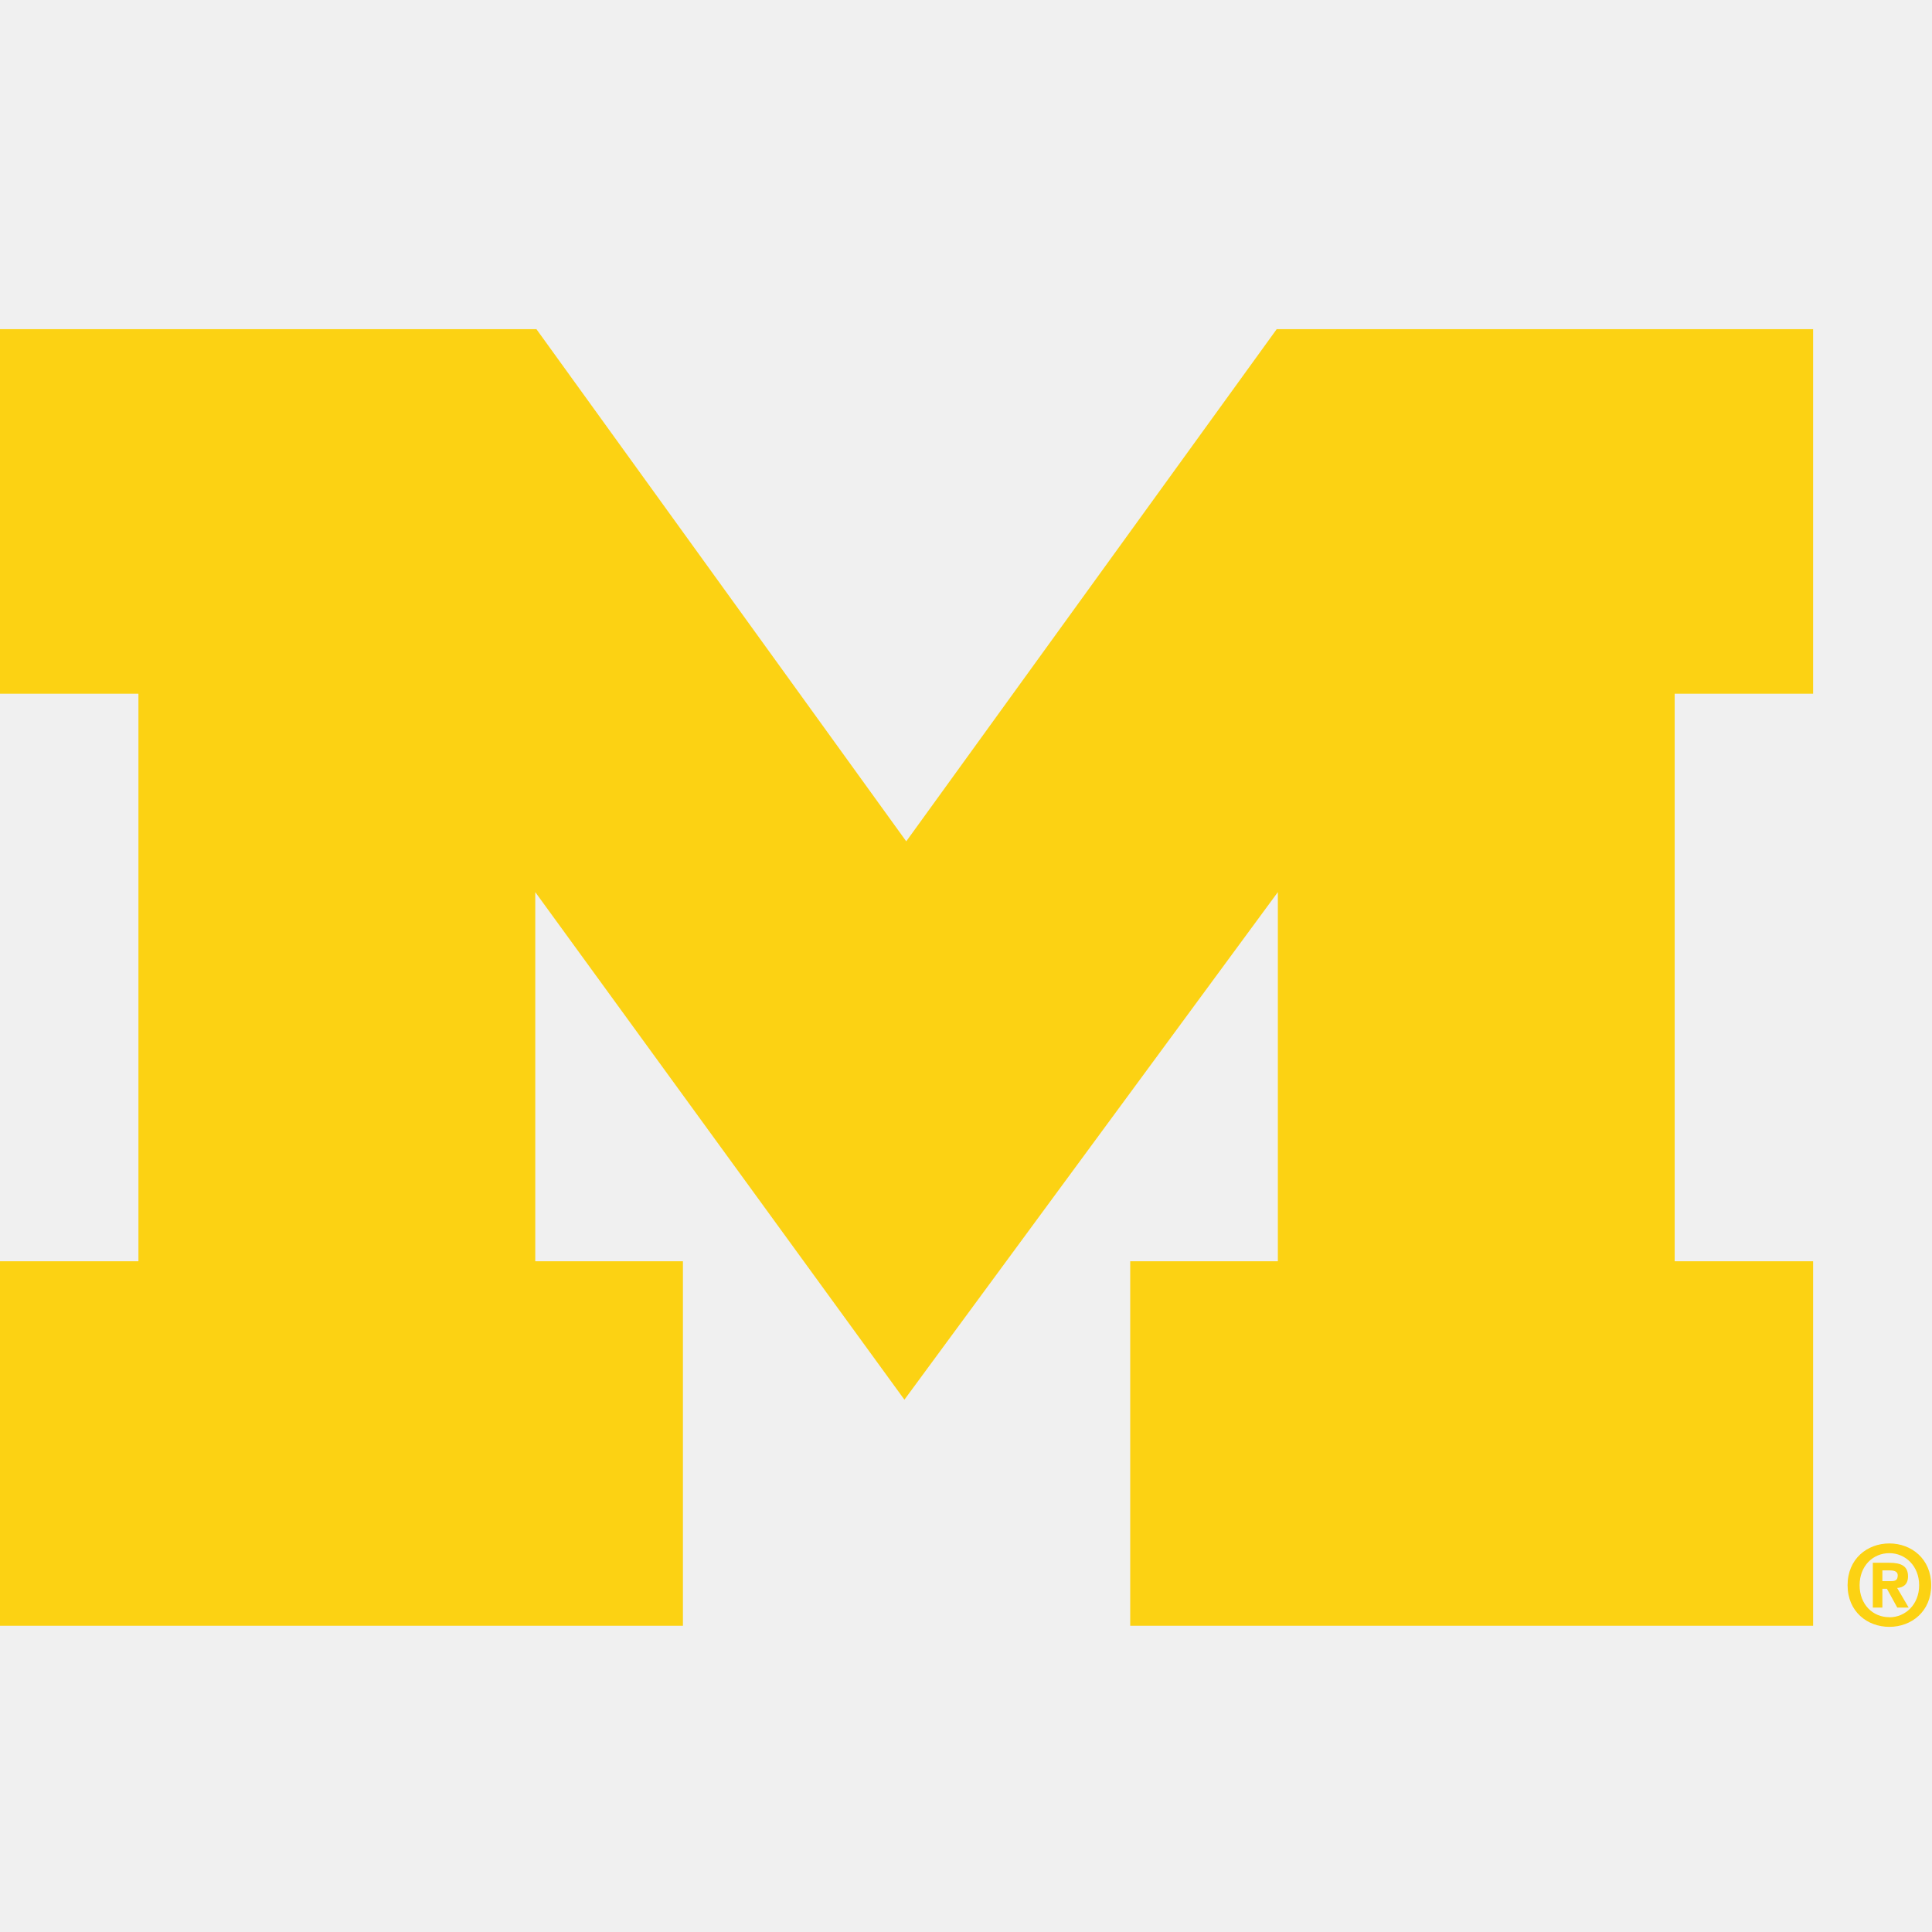
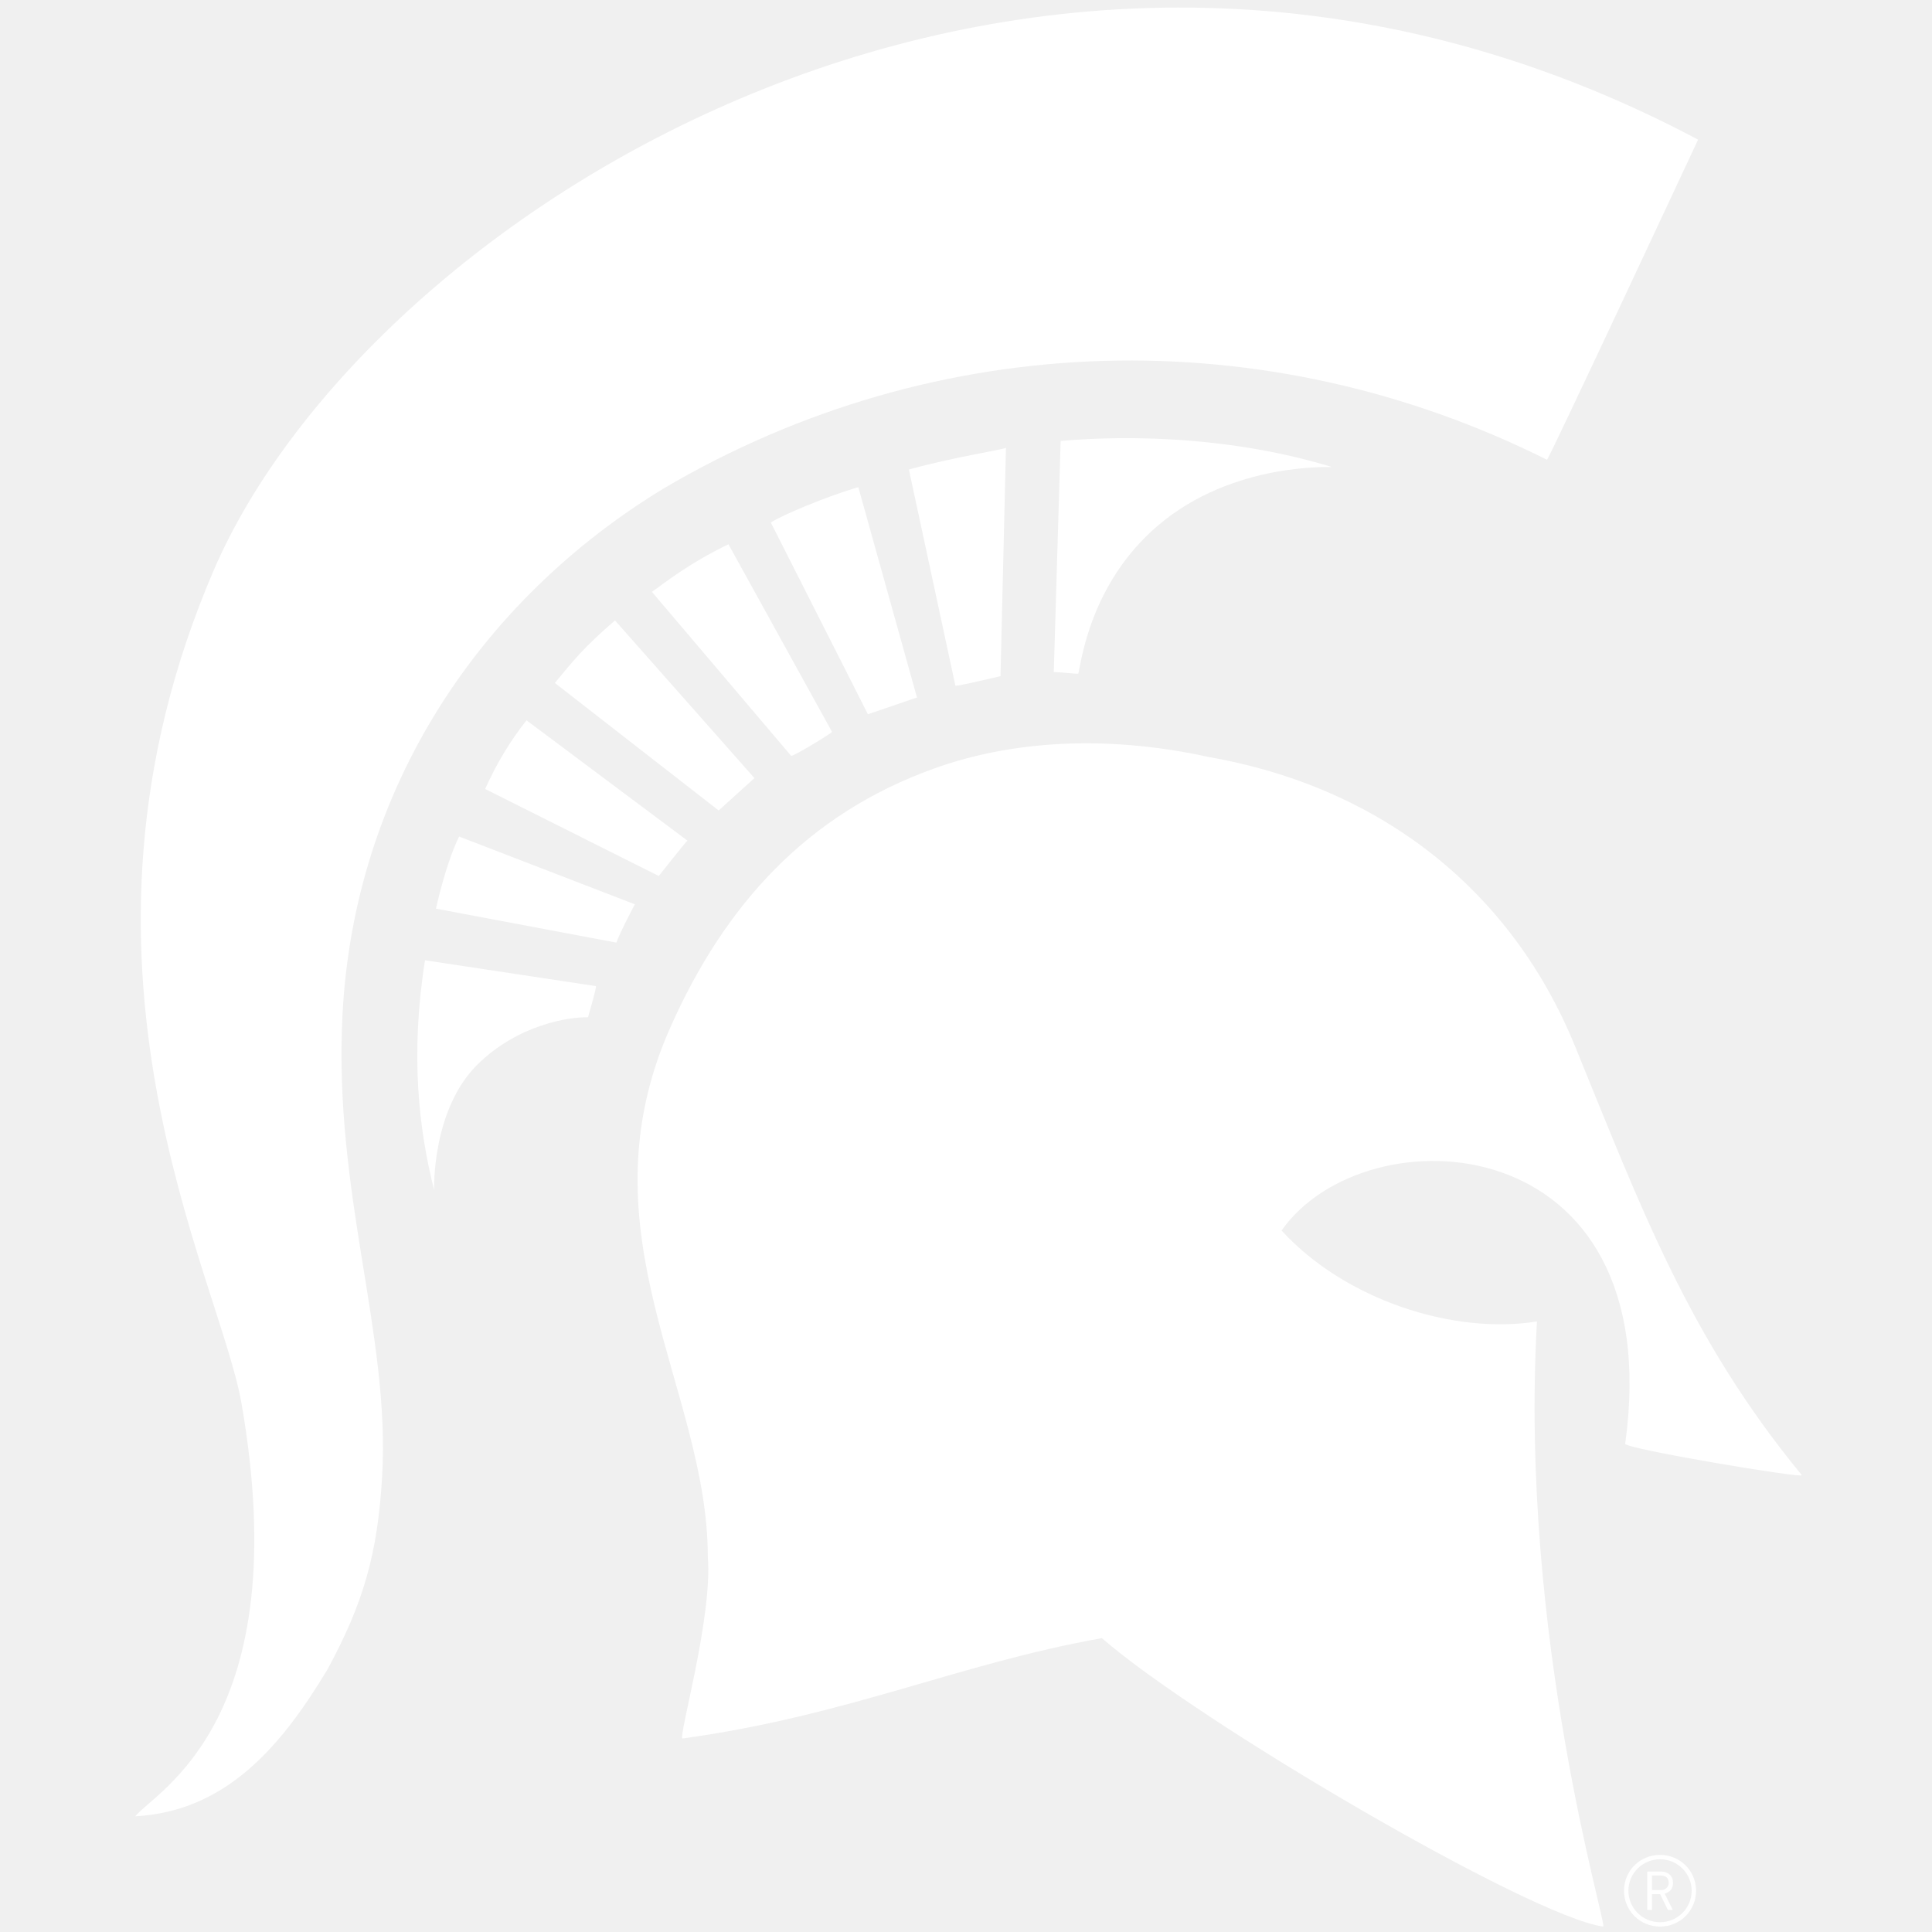
<svg xmlns="http://www.w3.org/2000/svg" width="200px" height="200px" viewBox="0 0 200 200" version="1.1">
-   <g id="michigan" stroke="none" stroke-width="1" fill="none" fill-rule="evenodd">
-     <g id="michigan_BGD" transform="translate(0, -0)" fill="#FCD213">
-       <g id="michigan" transform="translate(0, 32)">
-         <g id="g10" transform="translate(100, 68.4115) scale(-1, 1) rotate(-180) translate(-100, -68.4115) translate(0, 0.411498)" fill-rule="nonzero">
+   <g id="michigan-st" stroke="none" stroke-width="1" fill="none" fill-rule="evenodd">
+     <g id="michigan-st_BGD" transform="translate(-0, 0)" fill="#FFFFFF">
+       <g id="michigan-st" transform="translate(14, 0)">
+         <g id="g10" transform="translate(86.5, 99.87641) scale(-1, 1) rotate(-180) translate(-86.5, -99.87641) translate(0, 0.313092)" fill-rule="nonzero">
          <g id="g12">
-             <g id="g14" transform="translate(0, 0.103634)">
-               <polyline id="path16" points="93.625 23.413 55.411 75.957 55.411 37.744 70.696 37.744 70.696 0.007 0 0.007 0 37.744 14.33 37.744 14.33 96.497 0 96.497 0 134.234 55.53 134.234 93.814 81.213 132.164 134.234 187.693 134.234 187.693 96.497 173.363 96.497 173.363 37.744 187.693 37.744 187.693 0.007 116.999 0.007 116.999 37.744 132.283 37.744 132.283 75.957 93.625 23.413" />
-             </g>
-             <g id="g18" transform="translate(191.257, 0)">
-               <path d="M7.413,4.309 C7.413,2.323 5.996,0.99 4.327,0.99 L4.327,1.001 C2.617,0.99 1.249,2.323 1.249,4.309 C1.249,6.292 2.617,7.629 4.327,7.629 C5.996,7.629 7.413,6.292 7.413,4.309 Z M8.659,4.309 C8.659,7.039 6.614,8.635 4.327,8.635 C2.04,8.635 0.004,7.039 0.004,4.309 C0.004,1.583 2.04,0 4.327,0 C6.614,0 8.659,1.583 8.659,4.309 Z M3.607,3.944 L4.076,3.944 L5.149,1.993 L6.329,1.993 L5.138,4.024 C5.757,4.069 6.261,4.378 6.261,5.232 C6.261,6.292 5.55,6.633 4.348,6.633 L2.617,6.633 L2.617,1.993 L3.607,1.993 L3.607,3.944 Z M3.607,4.732 L3.607,5.846 L4.304,5.846 C4.68,5.846 5.194,5.811 5.194,5.335 C5.194,4.823 4.932,4.732 4.486,4.732 L3.607,4.732 L3.607,4.732 Z" id="path20" />
-             </g>
+             <path d="M161.785,184.986 C161.785,184.986 146.284,151.775 146.144,151.846 C117.171,166.342 83.138,165.631 54.689,148.868 C35.719,137.333 22.65,117.866 21.455,94.375 C20.511,75.811 26.409,61.407 25.559,46.607 C25.097,38.558 23.592,33.426 19.901,26.62 C15.163,18.754 9.484,11.942 0,11.416 C2.11,14.036 16.751,21.217 10.993,54.195 C8.71,67.274 -9.361,99.701 8.104,140.358 C24.056,177.48 93.056,221.461 161.785,184.986" id="path14" />
+             <path d="M82.725,119.893 C91.662,123.096 101.672,123.156 111.163,121.066 C129.074,117.92 142.483,107.169 149.019,91.204 C155.858,74.497 160.771,61.019 172.519,46.74 C172.853,46.33 154.172,49.469 154.24,49.984 C158.811,83.089 127.346,84.456 118.669,72.056 C125.196,64.913 136.405,61.246 145.104,62.643 C143.259,29.764 152.478,-0.07 151.958,0.001 C144.461,1.031 110.11,21.131 100.066,29.86 C85.31,27.245 73.752,21.822 56.66,19.473 C56.135,19.402 59.798,32.012 59.271,38.301 C59.271,55.593 45.946,71.801 55.375,93.043 C61.027,105.781 69.551,115.178 82.725,119.893" id="path16" />
+             <path d="M95.087,129.866 C96.089,129.853 97.608,129.62 97.635,129.727 C97.92,130.87 98.855,139.067 105.88,145.045 C113.694,151.698 123.965,151.039 123.86,151.1 C113.626,154.213 103.078,154.431 95.797,153.792 L95.087,129.866" id="path18" />
+             <path d="M29.996,100.032 C28.44,90.18 29.373,82.475 30.934,76.268 C30.951,76.201 30.64,84.522 35.446,89.258 C39.636,93.386 44.975,94.193 46.867,94.126 C46.867,94.152 47.819,97.349 47.684,97.357 L29.996,100.032" id="path20" />
+             <path d="M49.805,101.862 C50.321,103.176 50.949,104.332 51.716,105.827 L33.533,112.839 C32.402,110.586 31.551,107.209 31.129,105.378 L49.805,101.862" id="path22" />
+             <path d="M54.194,108.757 C54.244,108.814 57.114,112.452 57.166,112.415 L40.505,124.872 C38.77,122.69 37.355,120.297 36.222,117.765 L54.194,108.757" id="path24" />
+             <path d="M60.397,115.54 C60.488,115.634 64.099,118.889 64.099,118.889 L49.666,135.213 C46.409,132.402 45.421,131.134 43.437,128.739 L60.397,115.54" id="path26" />
+             <path d="M67.892,121.203 C67.921,121.002 72.039,123.495 72.131,123.679 L61.41,143.095 C57.307,141.125 54.686,139.013 53.488,138.17 L67.892,121.203" id="path28" />
+             <path d="M75.844,125.503 C80.961,127.232 80.938,127.285 80.938,127.191 L74.853,149.006 C71.459,148.02 66.874,146.069 65.796,145.347 L75.844,125.503" id="path30" />
+             <path d="M84.901,128.46 C85.086,128.367 89.515,129.442 89.571,129.444 L90.136,153.089 C89.95,152.905 84.617,152.101 80.089,150.835 L84.901,128.46" id="path32" />
+             <path d="M157.912,5.288 L157.013,5.288 L157.013,3.777 L157.956,3.777 C158.168,3.777 158.355,3.842 158.51,3.986 C158.666,4.119 158.743,4.308 158.743,4.526 C158.743,5.035 158.446,5.288 157.912,5.288 Z M158.334,3.402 L159.166,1.722 L158.655,1.722 L157.856,3.357 L157.013,3.357 L157.013,1.722 L156.523,1.722 L156.523,5.698 L157.9,5.698 C158.312,5.698 158.622,5.586 158.845,5.378 C159.078,5.168 159.188,4.891 159.188,4.526 C159.188,3.964 158.943,3.61 158.334,3.402 Z M157.846,6.968 C156.035,6.968 154.571,5.509 154.571,3.711 C154.571,1.91 156.035,0.451 157.846,0.451 C159.654,0.451 161.121,1.91 161.121,3.711 C161.121,5.509 159.654,6.968 157.846,6.968 L157.846,6.968 Z M157.846,0.001 C155.768,0.001 154.116,1.647 154.116,3.711 C154.116,5.775 155.768,7.42 157.846,7.42 C159.921,7.42 161.576,5.775 161.576,3.711 C161.576,1.647 159.921,0.001 157.846,0.001 L157.846,0.001 Z" id="path34" />
          </g>
        </g>
      </g>
    </g>
  </g>
</svg>
